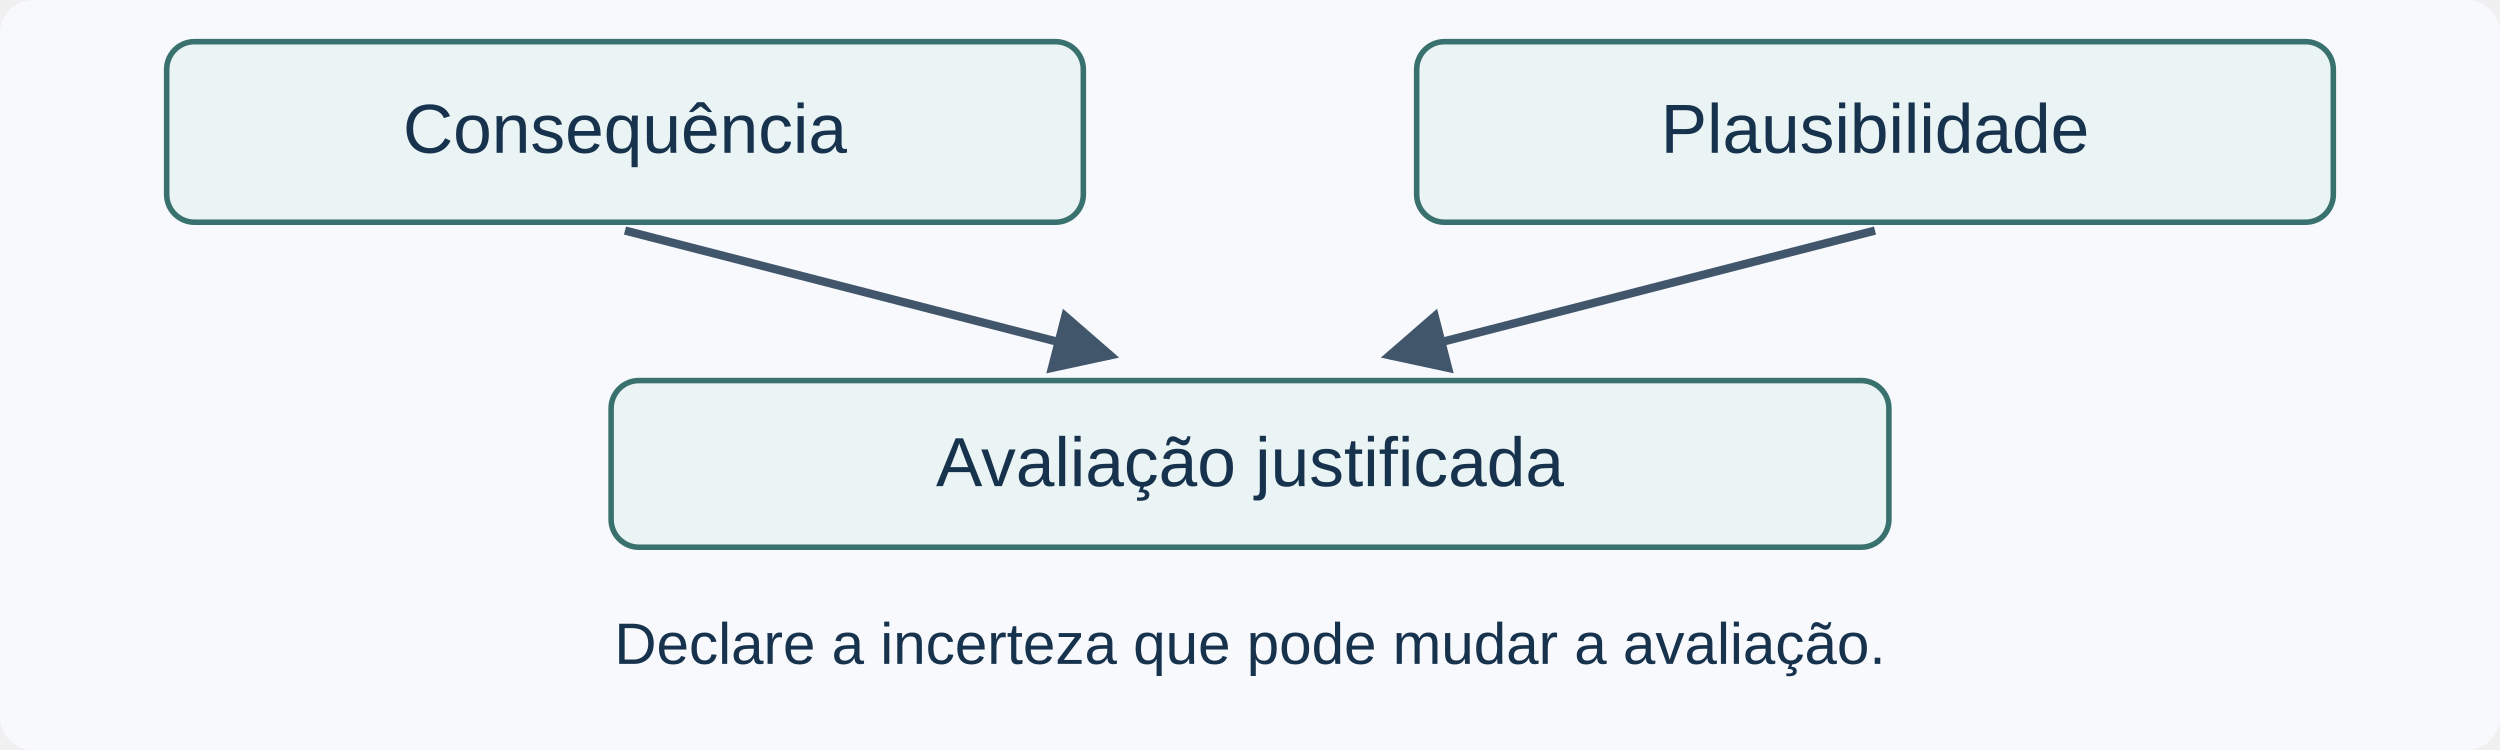
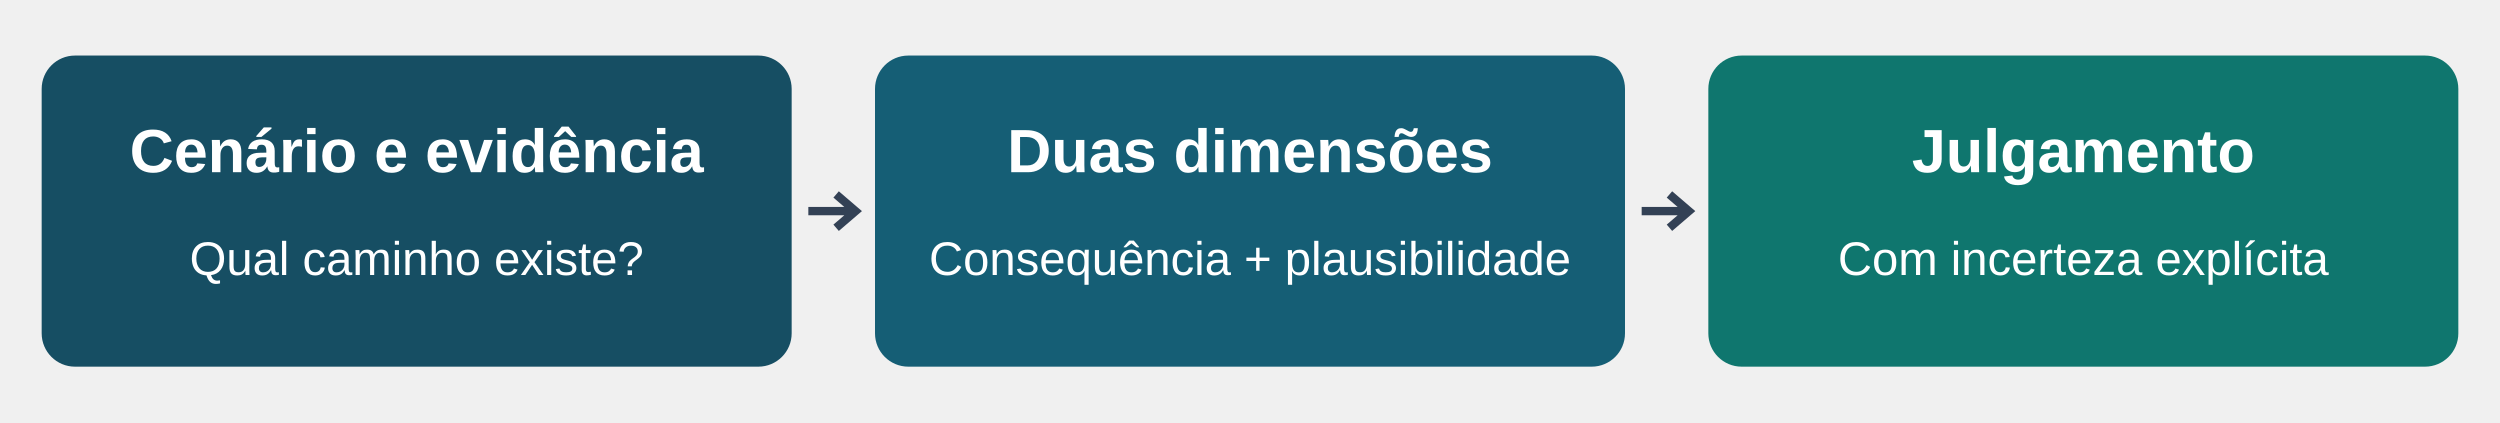
- <svg xmlns="http://www.w3.org/2000/svg" viewBox="0 0 900 270" role="img" aria-labelledby="title desc">
-   <defs>
-     <marker id="arrow" markerWidth="8" markerHeight="8" refX="7" refY="4" orient="auto">
-       <path d="M0 0 L8 4 L0 8" fill="#42566b" />
-     </marker>
-   </defs>
-   <rect width="900" height="270" rx="12" fill="#f7f9fc" />
-   <g font-family="Arial, sans-serif" font-size="25" text-anchor="middle" fill="#17324d">
-     <rect x="60" y="15" width="330" height="65" rx="10" fill="#eaf4f4" stroke="#39716f" stroke-width="2" />
-     <text x="225" y="55">Consequência</text>
-     <rect x="510" y="15" width="330" height="65" rx="10" fill="#eaf4f4" stroke="#39716f" stroke-width="2" />
-     <text x="675" y="55">Plausibilidade</text>
-     <path d="M225 83 L400 128" stroke="#42566b" stroke-width="3" fill="none" marker-end="url(#arrow)" />
-     <path d="M675 83 L500 128" stroke="#42566b" stroke-width="3" fill="none" marker-end="url(#arrow)" />
-     <rect x="220" y="137" width="460" height="60" rx="10" fill="#eaf4f4" stroke="#39716f" stroke-width="2" />
-     <text x="450" y="175">Avaliação justificada</text>
-     <text x="450" y="239" font-size="21">Declare a incerteza que pode mudar a avaliação.</text>
+ <svg xmlns="http://www.w3.org/2000/svg" viewBox="0 0 900 152" role="img" aria-labelledby="title desc">
+   <g font-family="Arial, sans-serif">
+     <rect x="15" y="20" width="270" height="112" rx="12" fill="#164e63" />
+     <text x="150" y="62" text-anchor="middle" font-size="22" font-weight="700" fill="white">Cenário e evidência</text>
+     <text x="150" y="99" text-anchor="middle" font-size="17" fill="white">Qual caminho existe?</text>
+     <path d="M291 76h17m-7-6 7 6-7 6" fill="none" stroke="#334155" stroke-width="3" />
+     <rect x="315" y="20" width="270" height="112" rx="12" fill="#155e75" />
+     <text x="450" y="62" text-anchor="middle" font-size="22" font-weight="700" fill="white">Duas dimensões</text>
+     <text x="450" y="99" text-anchor="middle" font-size="17" fill="white">Consequência + plausibilidade</text>
+     <path d="M591 76h17m-7-6 7 6-7 6" fill="none" stroke="#334155" stroke-width="3" />
+     <rect x="615" y="20" width="270" height="112" rx="12" fill="#0f766e" />
+     <text x="750" y="62" text-anchor="middle" font-size="22" font-weight="700" fill="white">Julgamento</text>
+     <text x="750" y="99" text-anchor="middle" font-size="17" fill="white">Com incerteza explícita</text>
  </g>
</svg>
